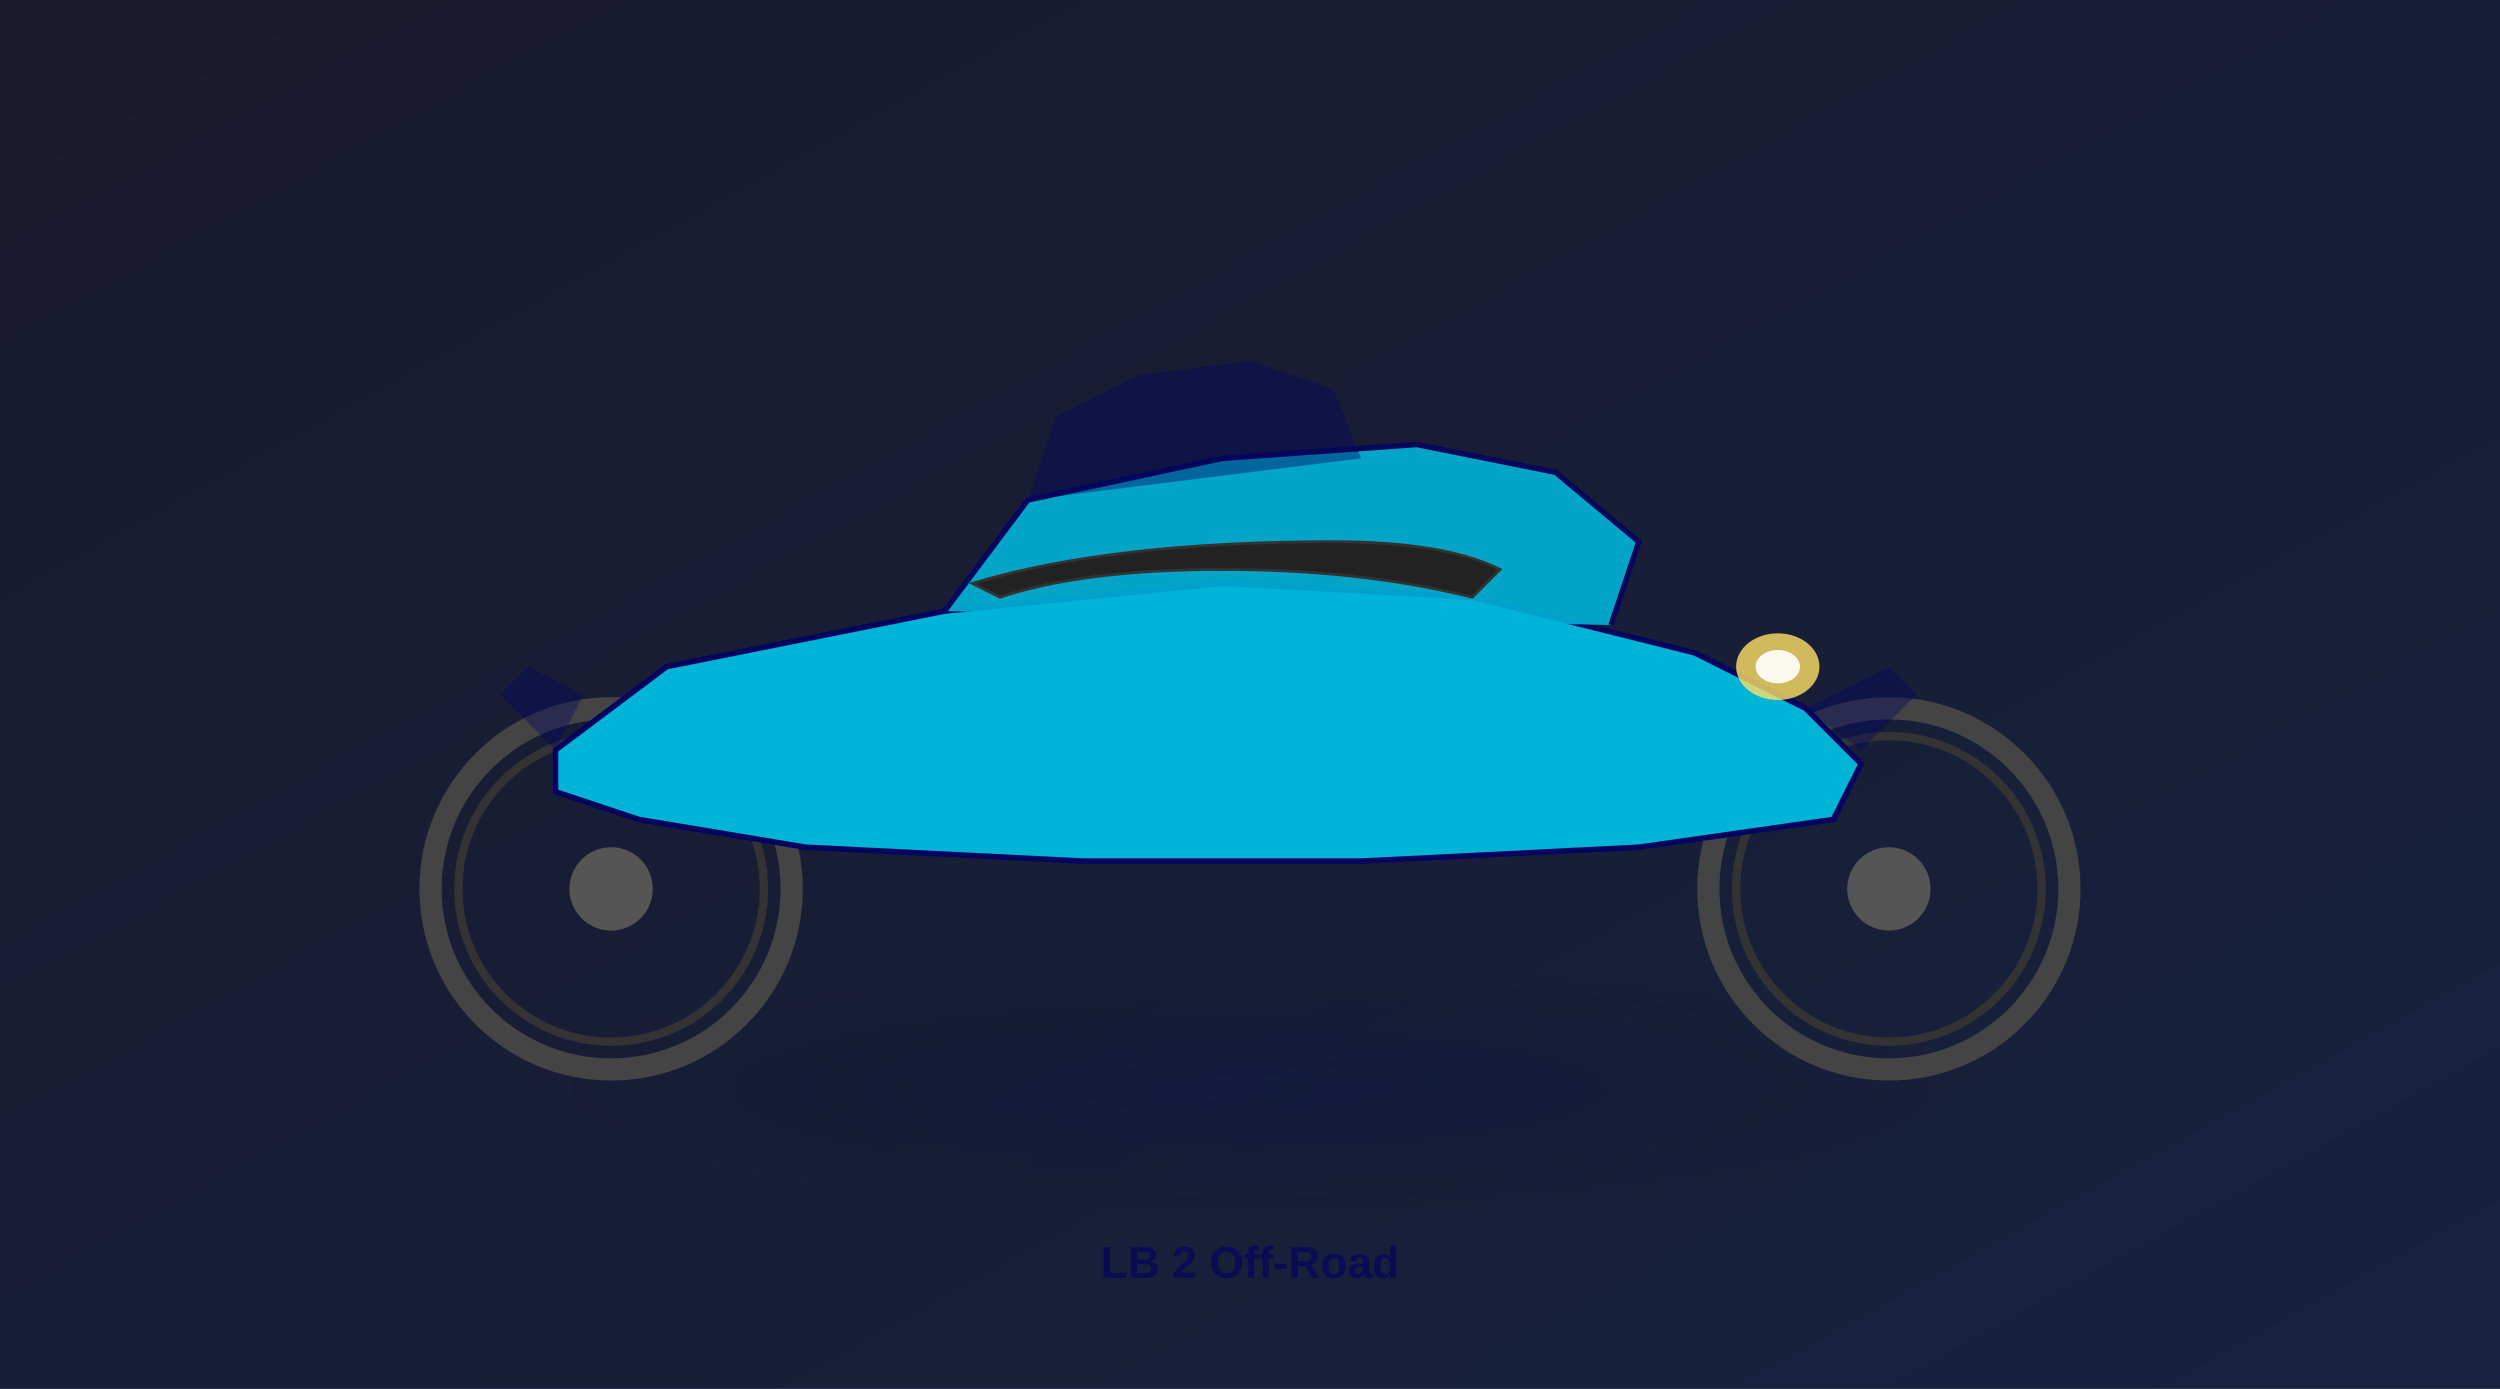
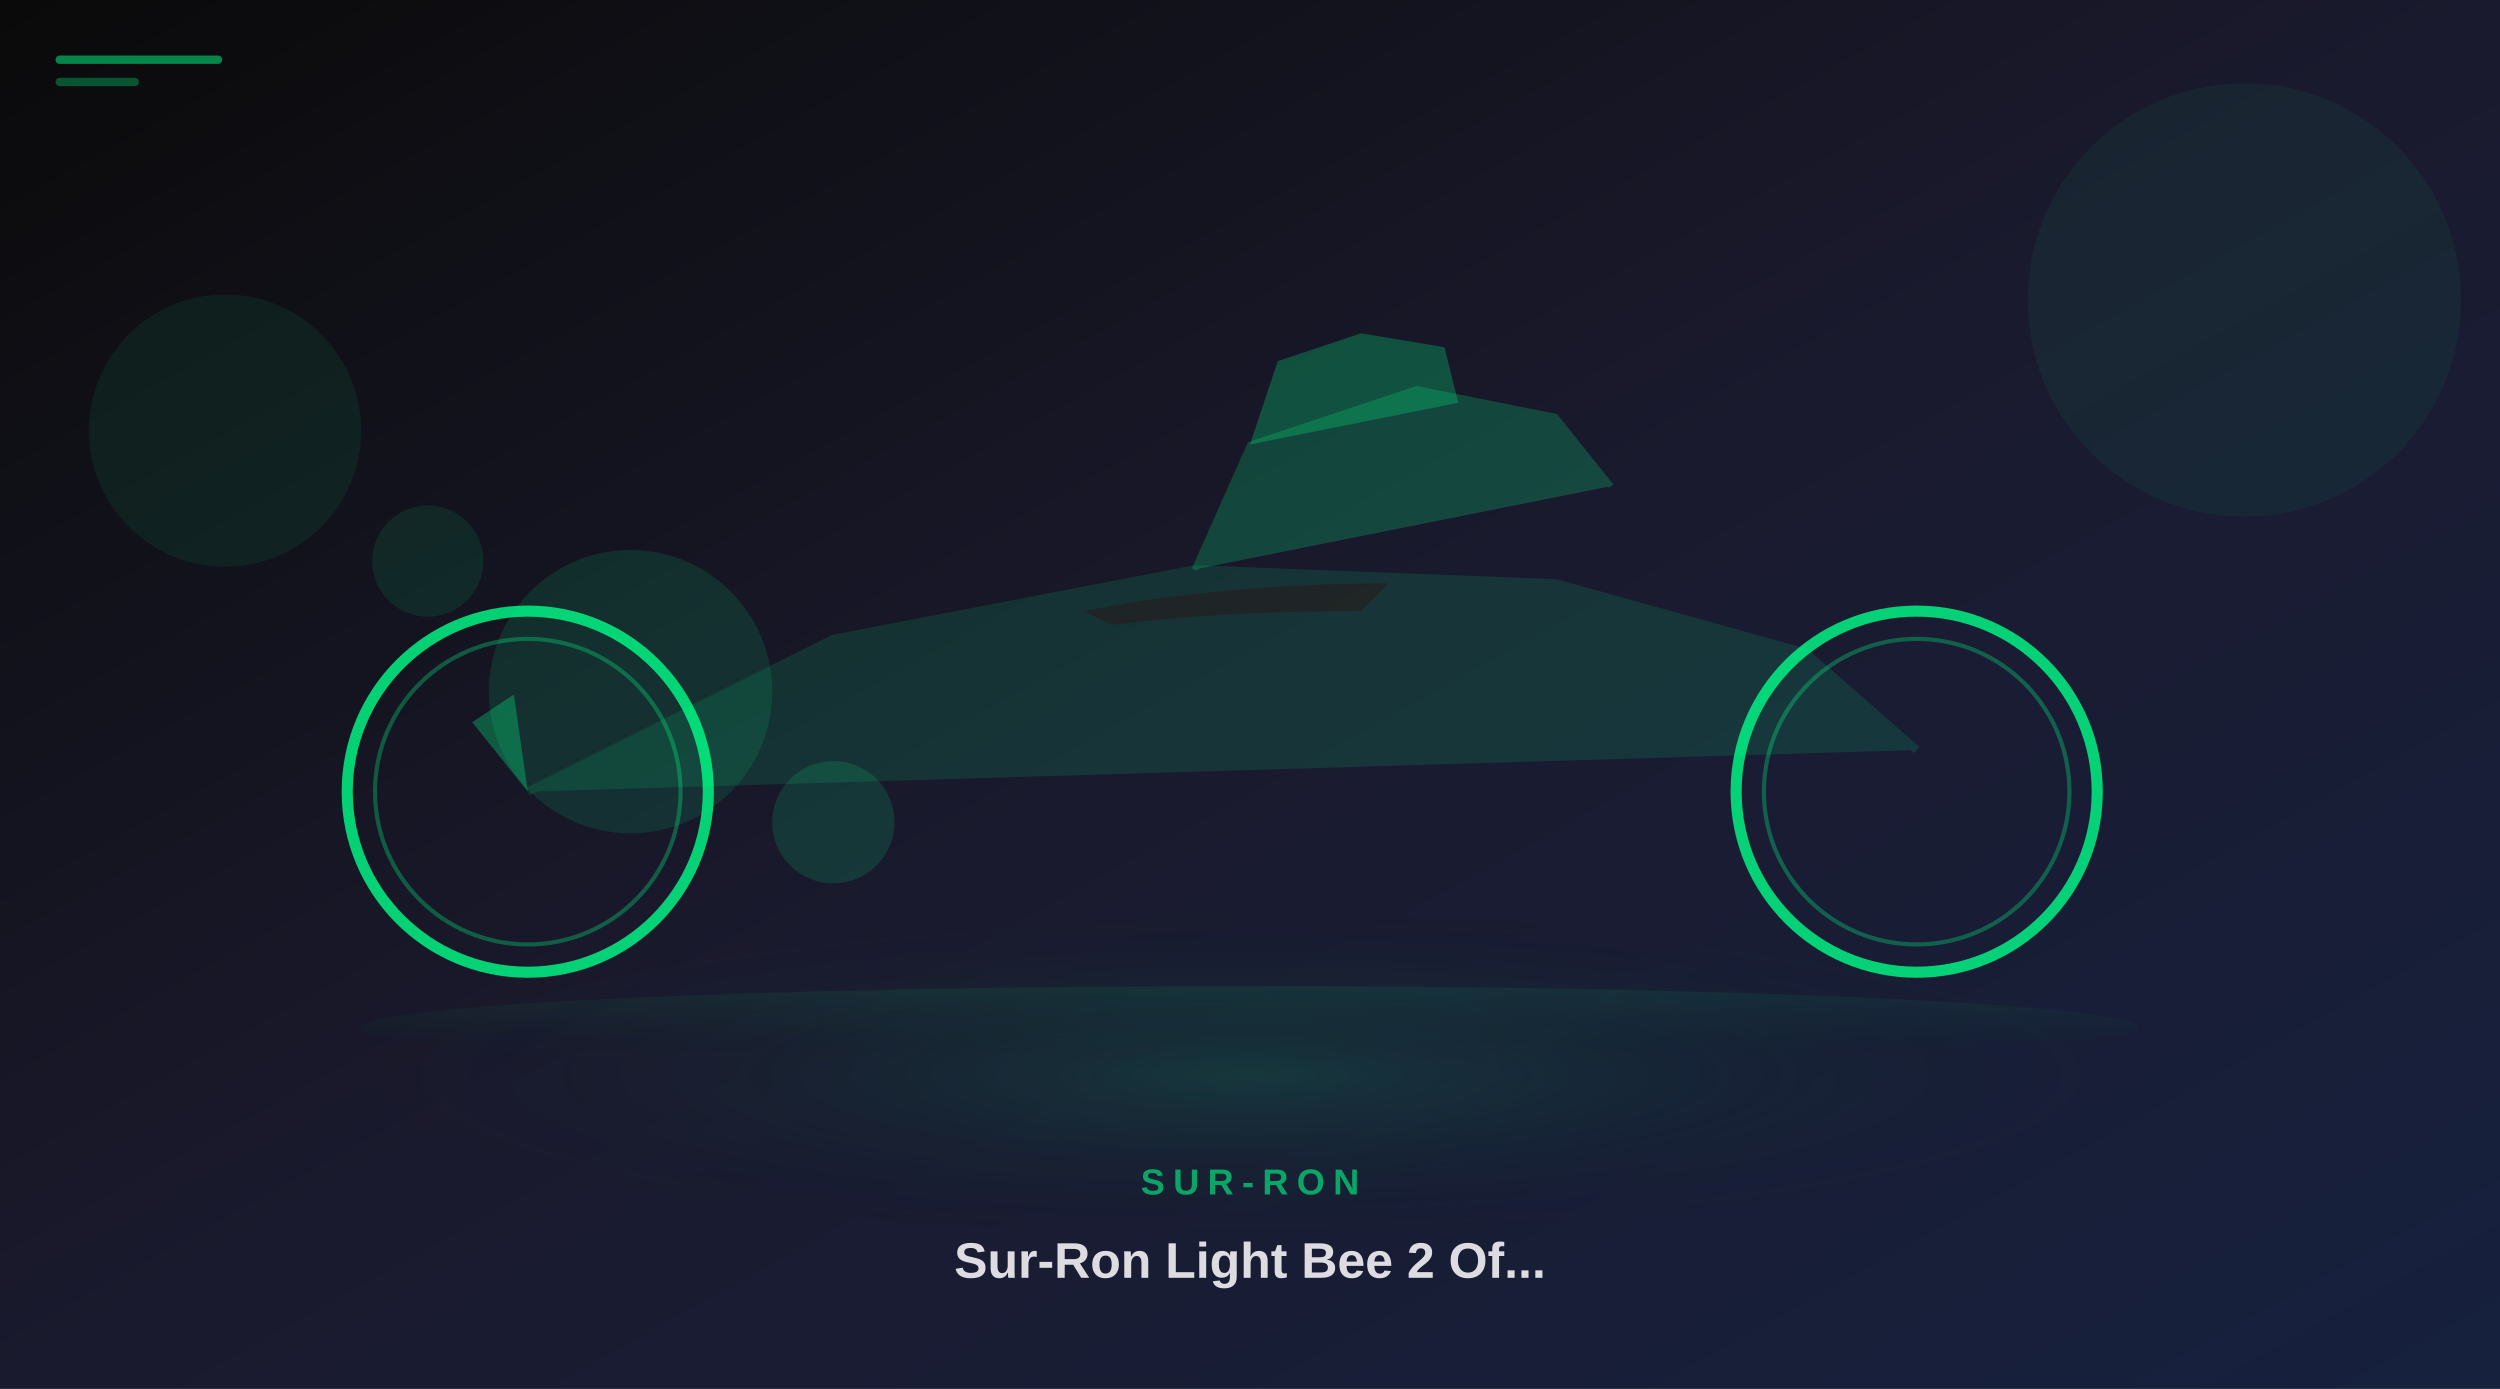
<svg xmlns="http://www.w3.org/2000/svg" viewBox="0 0 900 500">
  <defs>
-     <linearGradient id="bg" x1="0%" y1="0%" x2="100%" y2="100%">
-       <stop offset="0%" style="stop-color:#1a1a2e;stop-opacity:1" />
-       <stop offset="100%" style="stop-color:#16213e;stop-opacity:1" />
+     <linearGradient id="bg134" x1="0%" y1="0%" x2="100%" y2="100%">
+       <stop offset="0%" style="stop-color:#0a0a0a" />
+       <stop offset="50%" style="stop-color:#1a1a2e" />
+       <stop offset="100%" style="stop-color:#16213e" />
    </linearGradient>
-     <radialGradient id="glow" cx="50%" cy="60%" r="40%">
-       <stop offset="0%" style="stop-color:#03045e;stop-opacity:0.15" />
+     <radialGradient id="glow134" cx="50%" cy="55%" r="45%">
+       <stop offset="0%" style="stop-color:#00ff88;stop-opacity:0.12" />
      <stop offset="100%" style="stop-color:transparent;stop-opacity:0" />
    </radialGradient>
+     <linearGradient id="floor134" x1="0%" y1="0%" x2="0%" y2="100%">
+       <stop offset="0%" style="stop-color:#00ff88;stop-opacity:0.08" />
+       <stop offset="100%" style="stop-color:#0a0a0a;stop-opacity:0" />
+     </linearGradient>
  </defs>
-   <rect width="900" height="500" fill="url(#bg)" />
-   <ellipse cx="450" cy="380" rx="350" ry="60" fill="url(#glow)" />
-   <circle cx="220" cy="320" r="65" fill="none" stroke="#444" stroke-width="8" />
-   <circle cx="220" cy="320" r="55" fill="none" stroke="#333" stroke-width="3" />
-   <circle cx="220" cy="320" r="15" fill="#555" />
-   <circle cx="680" cy="320" r="65" fill="none" stroke="#444" stroke-width="8" />
-   <circle cx="680" cy="320" r="55" fill="none" stroke="#333" stroke-width="3" />
-   <circle cx="680" cy="320" r="15" fill="#555" />
-   <path d="M200,270 L240,240 L340,220 L440,210 L530,215 L610,235 L650,255 L670,275 L660,295 L590,305 L490,310 L390,310 L290,305 L230,295 L200,285 Z" fill="#00b4d8" stroke="#03045e" stroke-width="2" />
-   <path d="M340,220 L370,180 L440,165 L510,160 L560,170 L590,195 L580,225" fill="#00b4d8" stroke="#03045e" stroke-width="2" opacity="0.9" />
-   <path d="M370,180 L380,150 L410,135 L450,130 L480,140 L490,165" fill="#03045e" opacity="0.4" />
-   <path d="M200,270 L180,250 L190,240 L210,250" fill="#03045e" opacity="0.4" />
-   <path d="M650,255 L680,240 L690,250 L670,270" fill="#03045e" opacity="0.4" />
-   <path d="M350,210 Q400,195 480,195 Q520,195 540,205 L530,215 Q490,205 440,205 Q390,205 360,215 Z" fill="#222" stroke="#333" stroke-width="1" />
-   <ellipse cx="640" cy="240" rx="15" ry="12" fill="#FFE066" opacity="0.8" />
-   <ellipse cx="640" cy="240" rx="8" ry="6" fill="#FFF" opacity="0.9" />
-   <text x="450" y="460" text-anchor="middle" fill="#03045e" font-family="Arial,sans-serif" font-size="16" font-weight="bold" opacity="0.7">LB 2 Off-Road</text>
+   <rect width="900" height="500" fill="url(#bg134)" />
+   <ellipse cx="450" cy="380" rx="380" ry="70" fill="url(#glow134)" />
+   <ellipse cx="450" cy="370" rx="320" ry="15" fill="url(#floor134)" />
+   <circle cx="808" cy="108" r="78" fill="#00ff88" opacity="0.05" />
+   <circle cx="81" cy="155" r="49" fill="#00ff88" opacity="0.07" />
+   <circle cx="154" cy="202" r="20" fill="#00ff88" opacity="0.09" />
+   <circle cx="227" cy="249" r="51" fill="#00ff88" opacity="0.11" />
+   <circle cx="300" cy="296" r="22" fill="#00ff88" opacity="0.13" />
+   <circle cx="190" cy="285" r="65" fill="none" stroke="#00ff88" stroke-width="4" opacity="0.8" />
+   <circle cx="190" cy="285" r="55" fill="none" stroke="#00ff88" stroke-width="1.5" opacity="0.3" />
+   <circle cx="690" cy="285" r="65" fill="none" stroke="#00ff88" stroke-width="4" opacity="0.8" />
+   <circle cx="690" cy="285" r="55" fill="none" stroke="#00ff88" stroke-width="1.5" opacity="0.3" />
+   <path d="M190,285 L300,230 L430,205 L560,210 L650,235 L690,270" fill="#00ff88" opacity="0.12" stroke="#00ff88" stroke-width="3" />
+   <path d="M430,205 L450,160 L510,140 L560,150 L580,175" fill="#00ff88" opacity="0.2" stroke="#00ff88" stroke-width="2" />
+   <path d="M450,160 L460,130 L490,120 L520,125 L525,145" fill="#00ff88" opacity="0.25" />
+   <path d="M390,220 Q440,210 500,210 L490,220 Q440,220 400,225 Z" fill="#222" opacity="0.8" />
+   <path d="M190,285 L170,260 L185,250" fill="#00ff88" opacity="0.3" />
+   <text x="450" y="430" text-anchor="middle" fill="#00ff88" font-family="Arial,sans-serif" font-size="13" font-weight="bold" opacity="0.6" letter-spacing="3">SUR-RON</text>
+   <text x="450" y="460" text-anchor="middle" fill="#fff" font-family="Arial,sans-serif" font-size="18" font-weight="bold" opacity="0.85">Sur-Ron Light Bee 2 Of...</text>
+   <rect x="20" y="20" width="60" height="3" rx="1.5" fill="#00ff88" opacity="0.5" />
+   <rect x="20" y="28" width="30" height="3" rx="1.5" fill="#00ff88" opacity="0.3" />
</svg>
